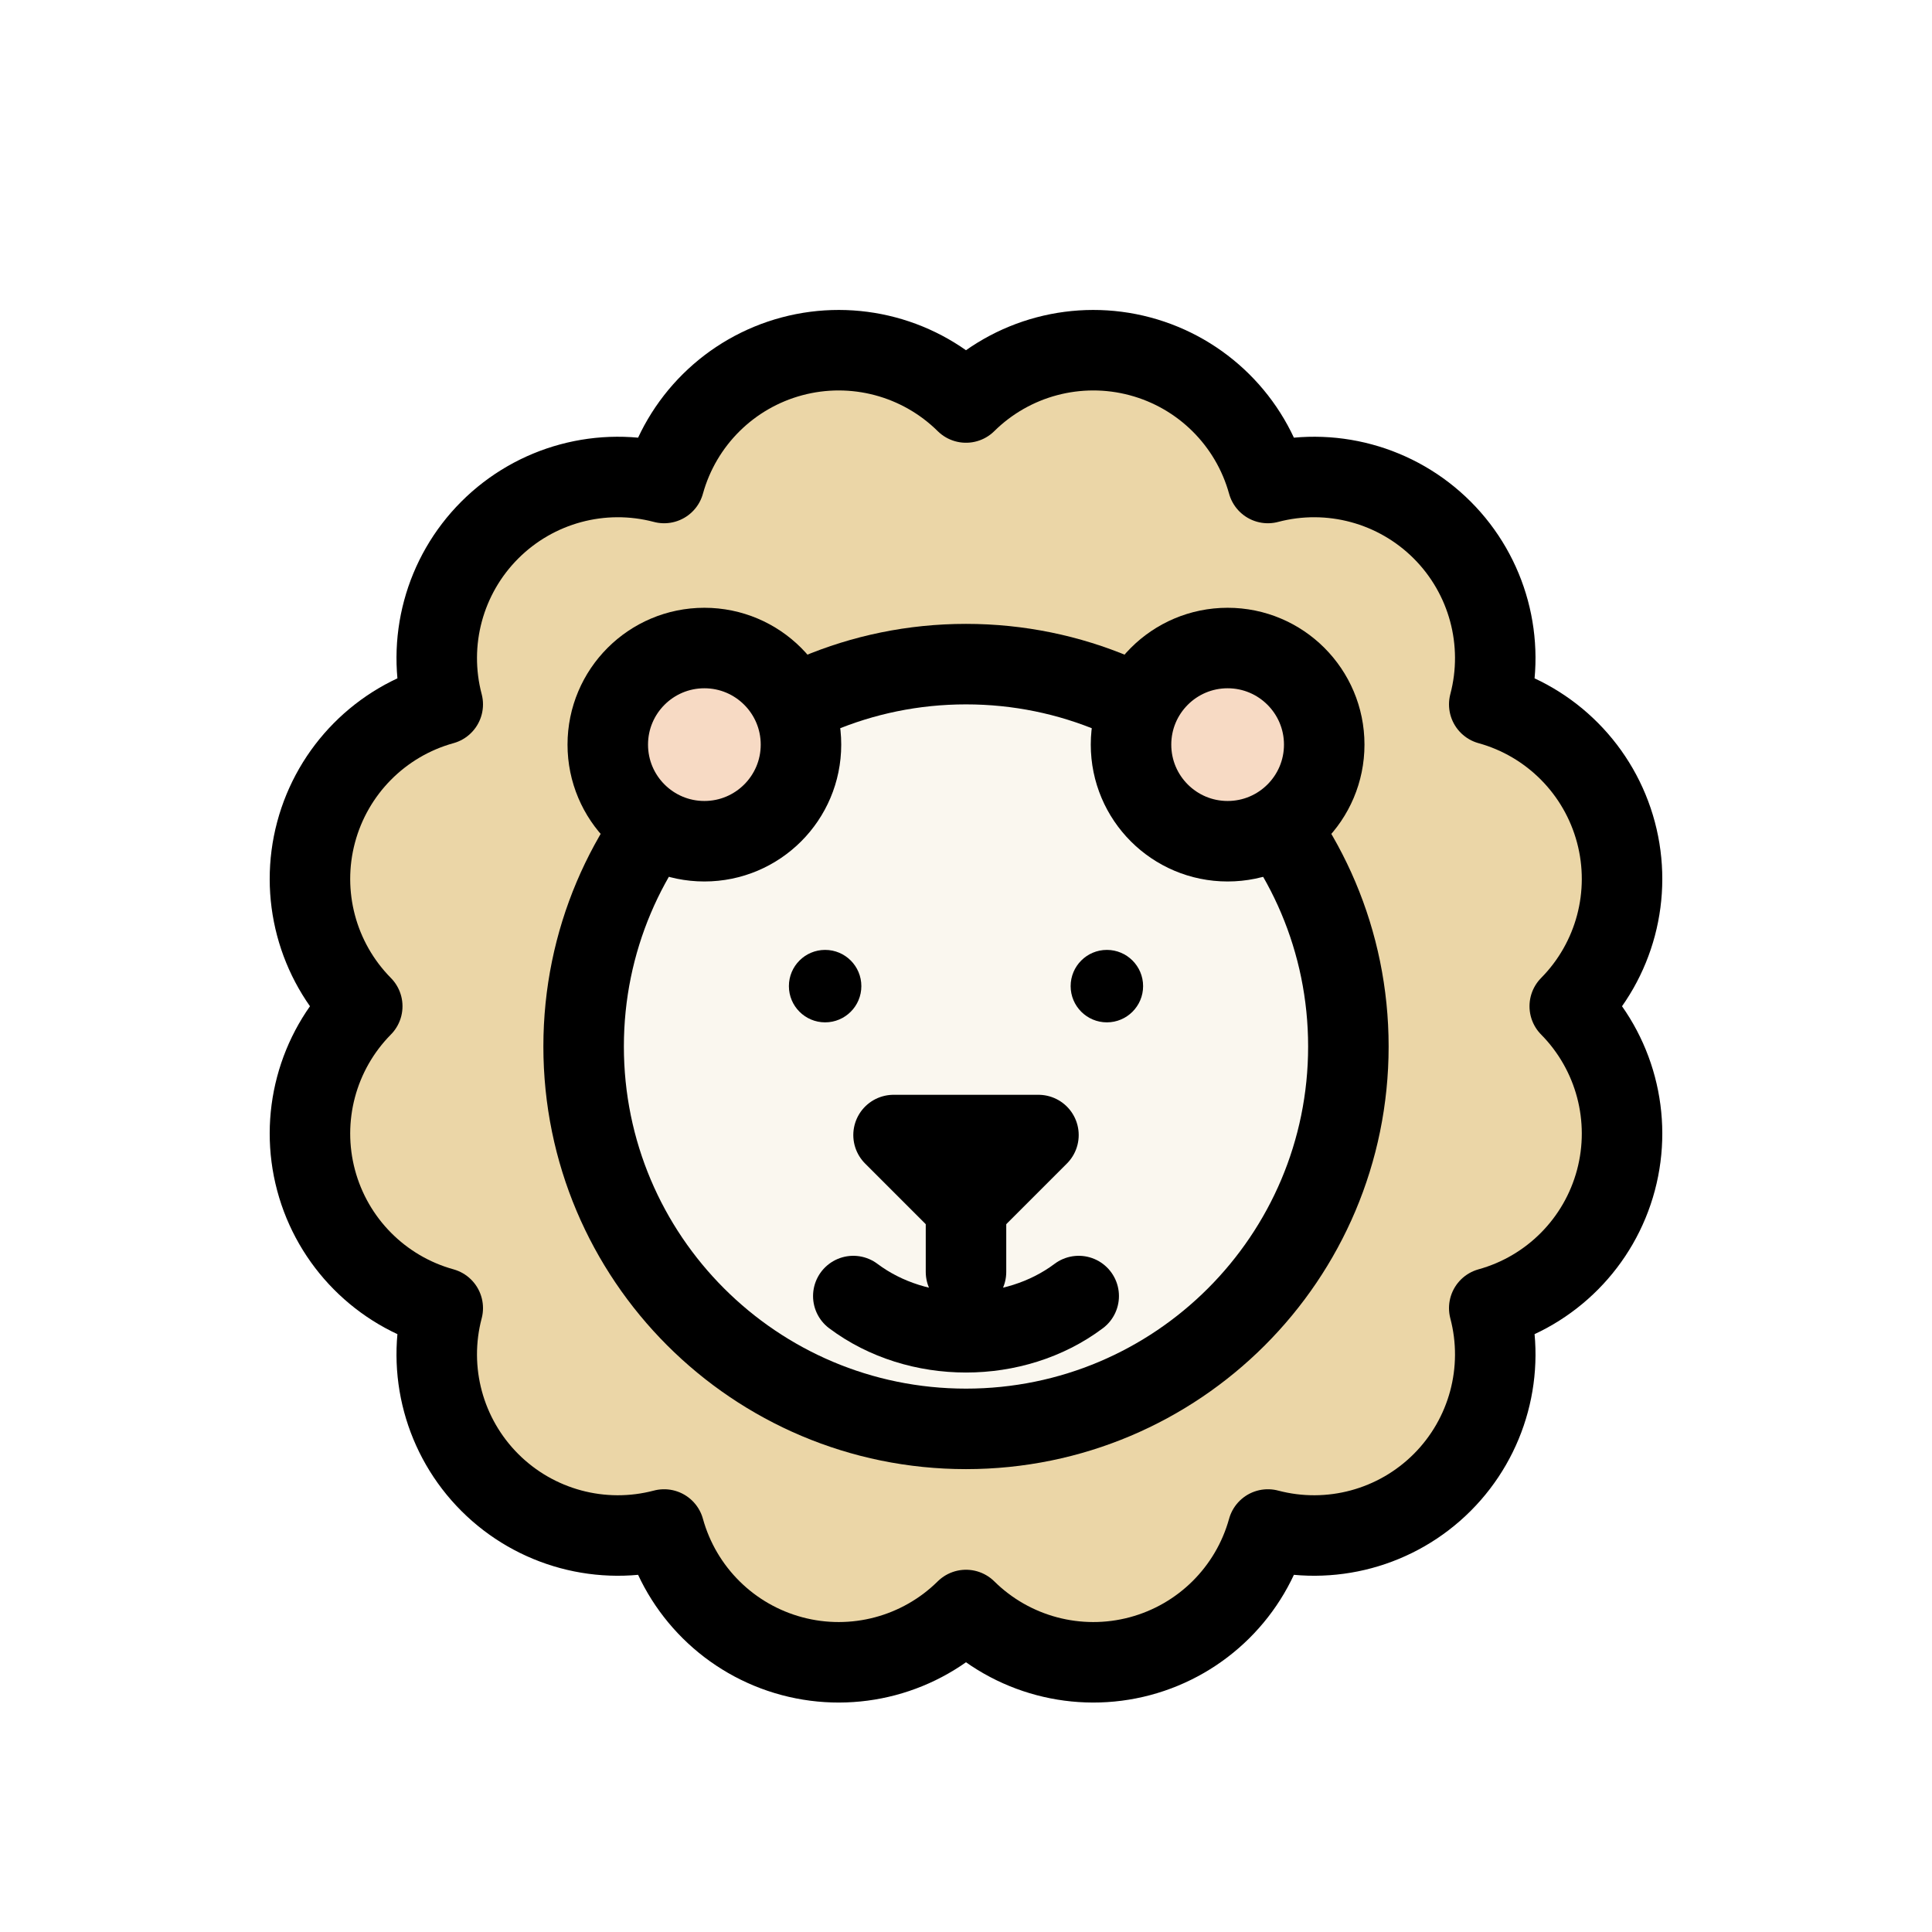
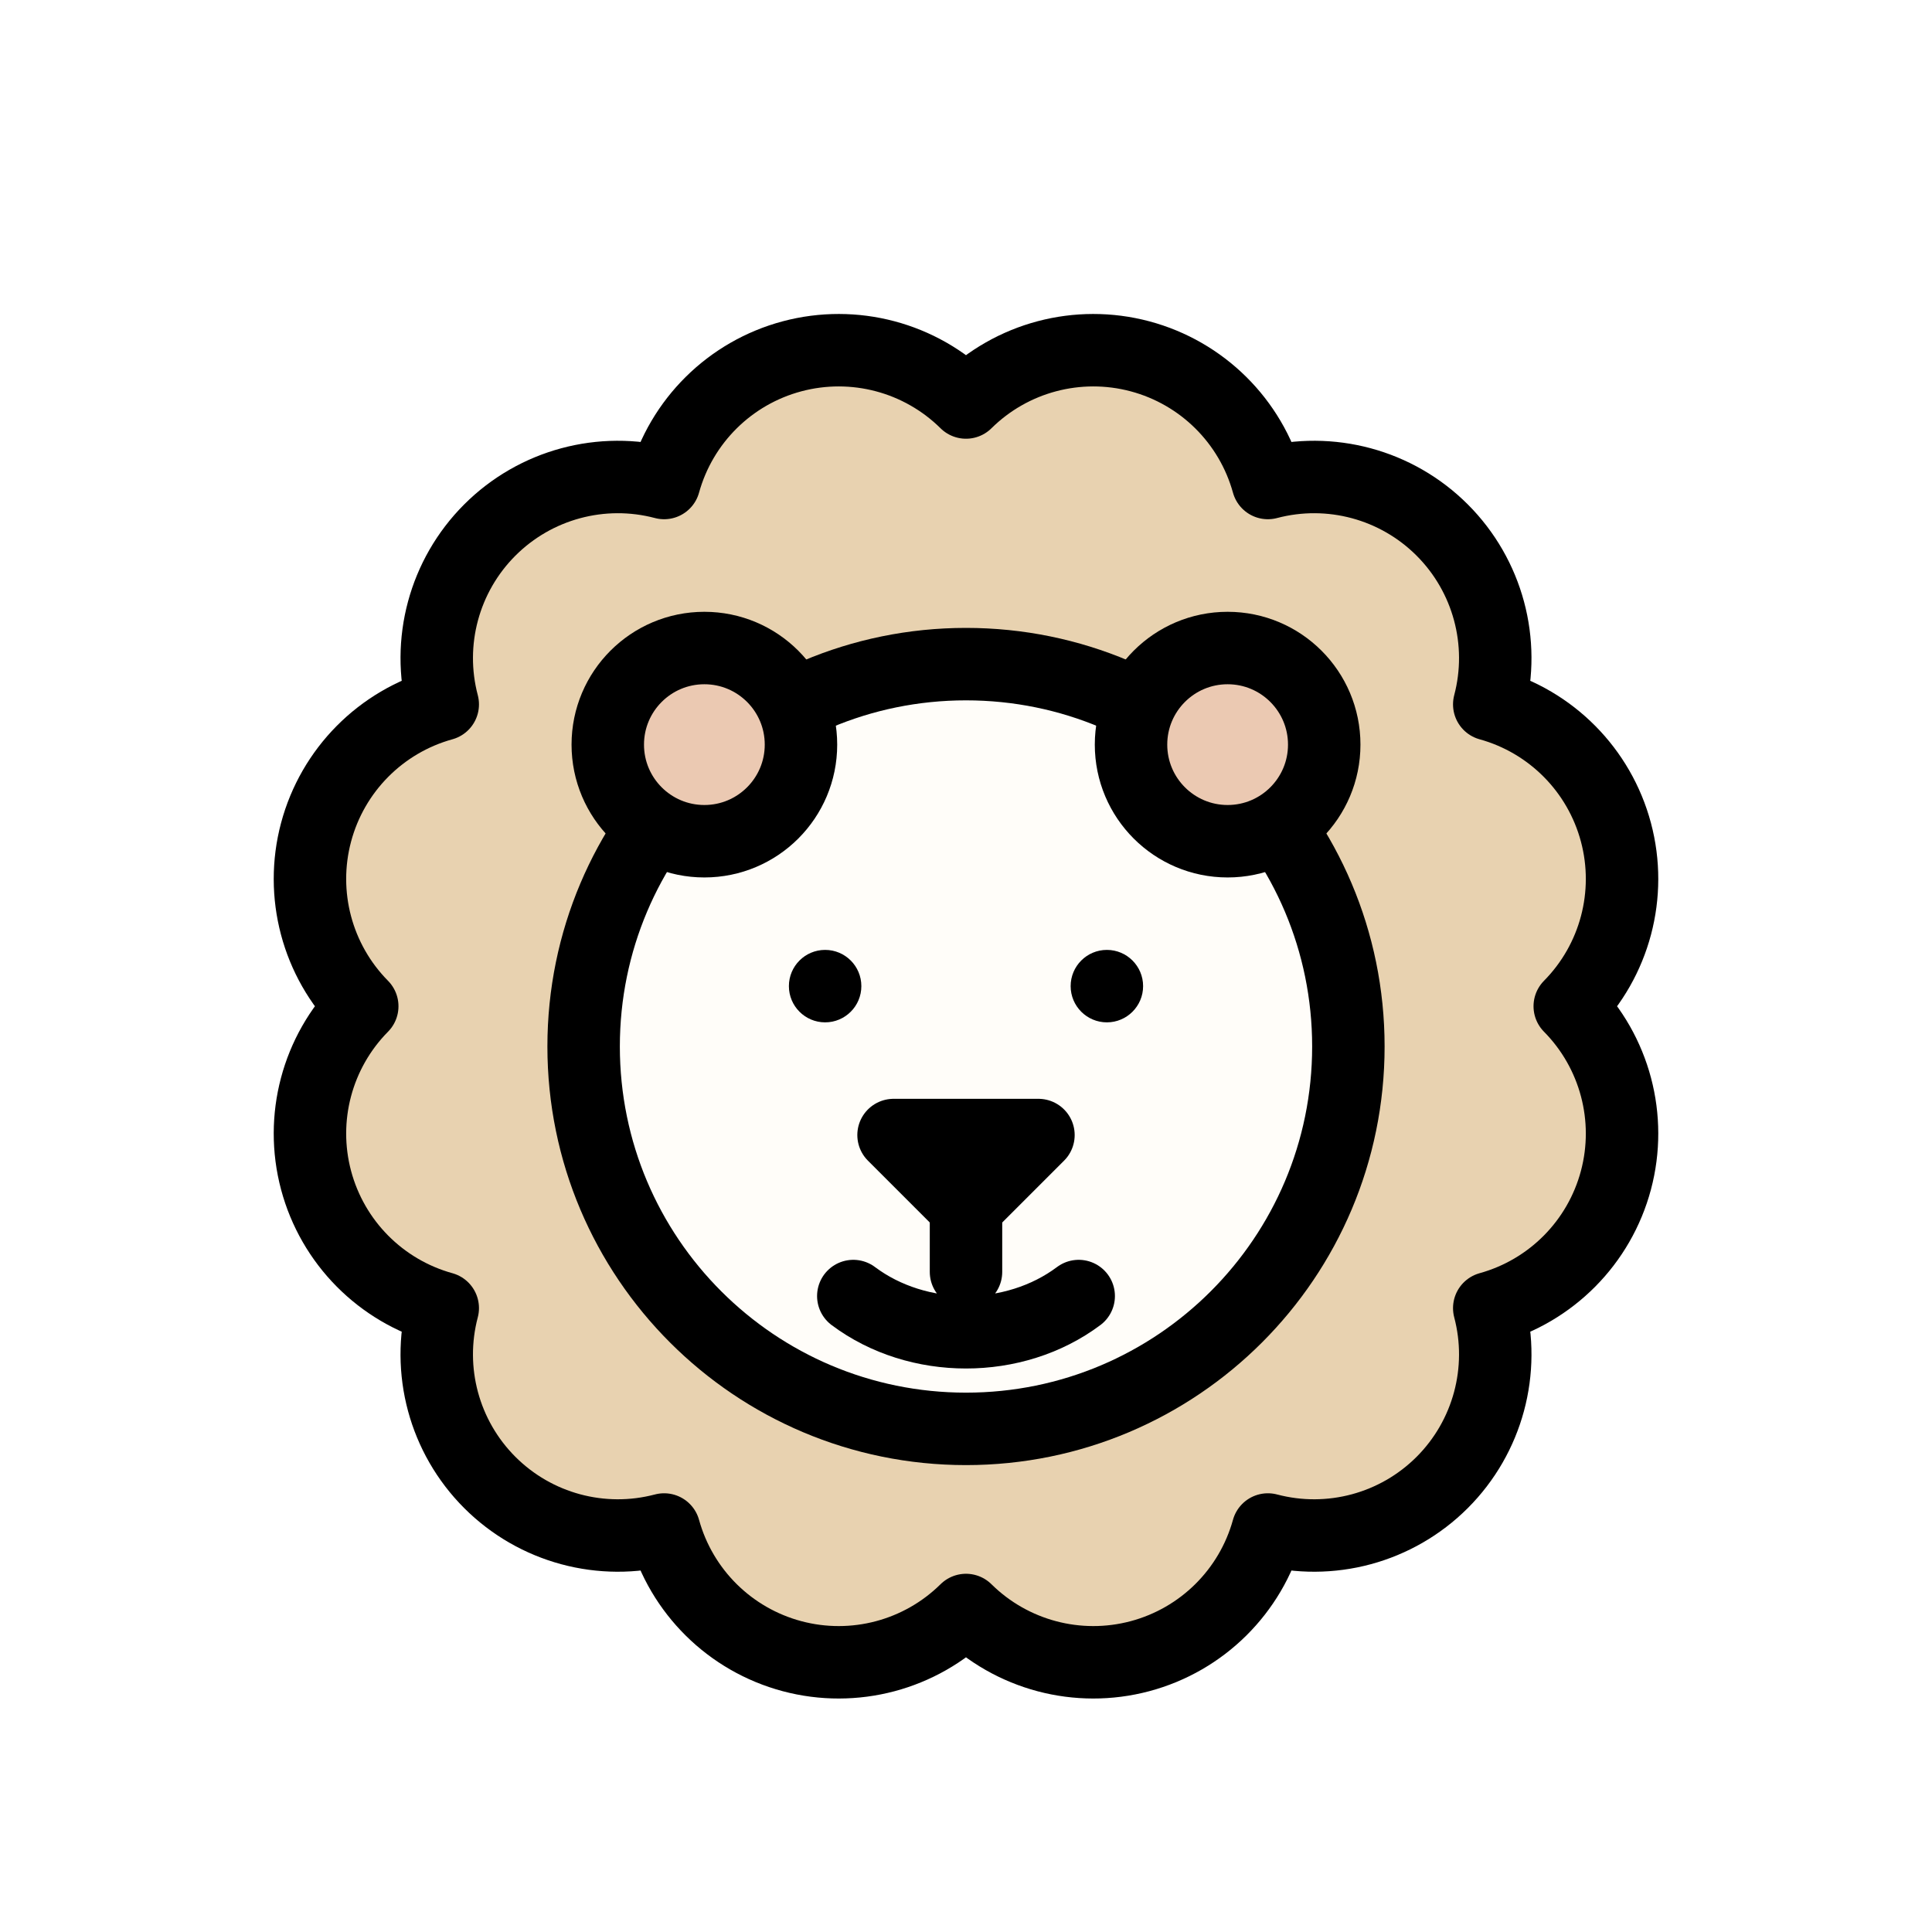
- <svg xmlns="http://www.w3.org/2000/svg" viewBox="0 0 48 48" fill="none" stroke="currentColor" stroke-width="2" stroke-linecap="round" stroke-linejoin="round">
-   <path d="M24.0 10.0A4.5 4.5 0 0 1 31.5 12.0A4.5 4.5 0 0 1 37.0 17.5A4.5 4.5 0 0 1 39.0 25.0A4.5 4.5 0 0 1 37.0 32.5A4.5 4.5 0 0 1 31.5 38.0A4.5 4.5 0 0 1 24.0 40.0A4.5 4.5 0 0 1 16.5 38.0A4.5 4.5 0 0 1 11.0 32.5A4.5 4.5 0 0 1 9.0 25.0A4.5 4.5 0 0 1 11.0 17.5A4.5 4.5 0 0 1 16.5 12.0A4.5 4.5 0 0 1 24.0 10.0Z" fill="#EBD6A7" />
-   <circle cx="24" cy="26" r="9.5" fill="#FAF7EF" />
-   <circle cx="17.5" cy="18.5" r="2.4" fill="#F7DAC4" />
-   <circle cx="30.5" cy="18.5" r="2.4" fill="#F7DAC4" />
+ <svg xmlns="http://www.w3.org/2000/svg" viewBox="0 0 48 48" fill="none" stroke="currentColor" stroke-width="1.8" stroke-linecap="round" stroke-linejoin="round">
+   <path d="M24.0 10.0A4.5 4.5 0 0 1 31.5 12.0A4.5 4.5 0 0 1 37.0 17.5A4.5 4.5 0 0 1 39.0 25.0A4.5 4.5 0 0 1 37.0 32.5A4.5 4.5 0 0 1 31.5 38.0A4.5 4.5 0 0 1 24.0 40.0A4.5 4.5 0 0 1 16.5 38.0A4.5 4.5 0 0 1 11.0 32.5A4.5 4.5 0 0 1 9.0 25.0A4.5 4.5 0 0 1 11.0 17.5A4.5 4.5 0 0 1 16.5 12.0A4.5 4.5 0 0 1 24.0 10.0Z" fill="#E8D2B0" />
+   <circle cx="24" cy="26" r="9.5" fill="#FFFDF9" />
+   <circle cx="17.5" cy="18.5" r="2.4" fill="#EBC9B2" />
+   <circle cx="30.5" cy="18.5" r="2.4" fill="#EBC9B2" />
  <circle cx="20.5" cy="24.5" r="0.9" fill="currentColor" stroke="none" />
  <circle cx="27.5" cy="24.5" r="0.9" fill="currentColor" stroke="none" />
  <path d="M22.2 28.2h3.6L24 30z" fill="currentColor" />
  <path d="M24 30v1.6M21.2 32.2c1.6 1.2 4 1.2 5.6 0" />
</svg>
